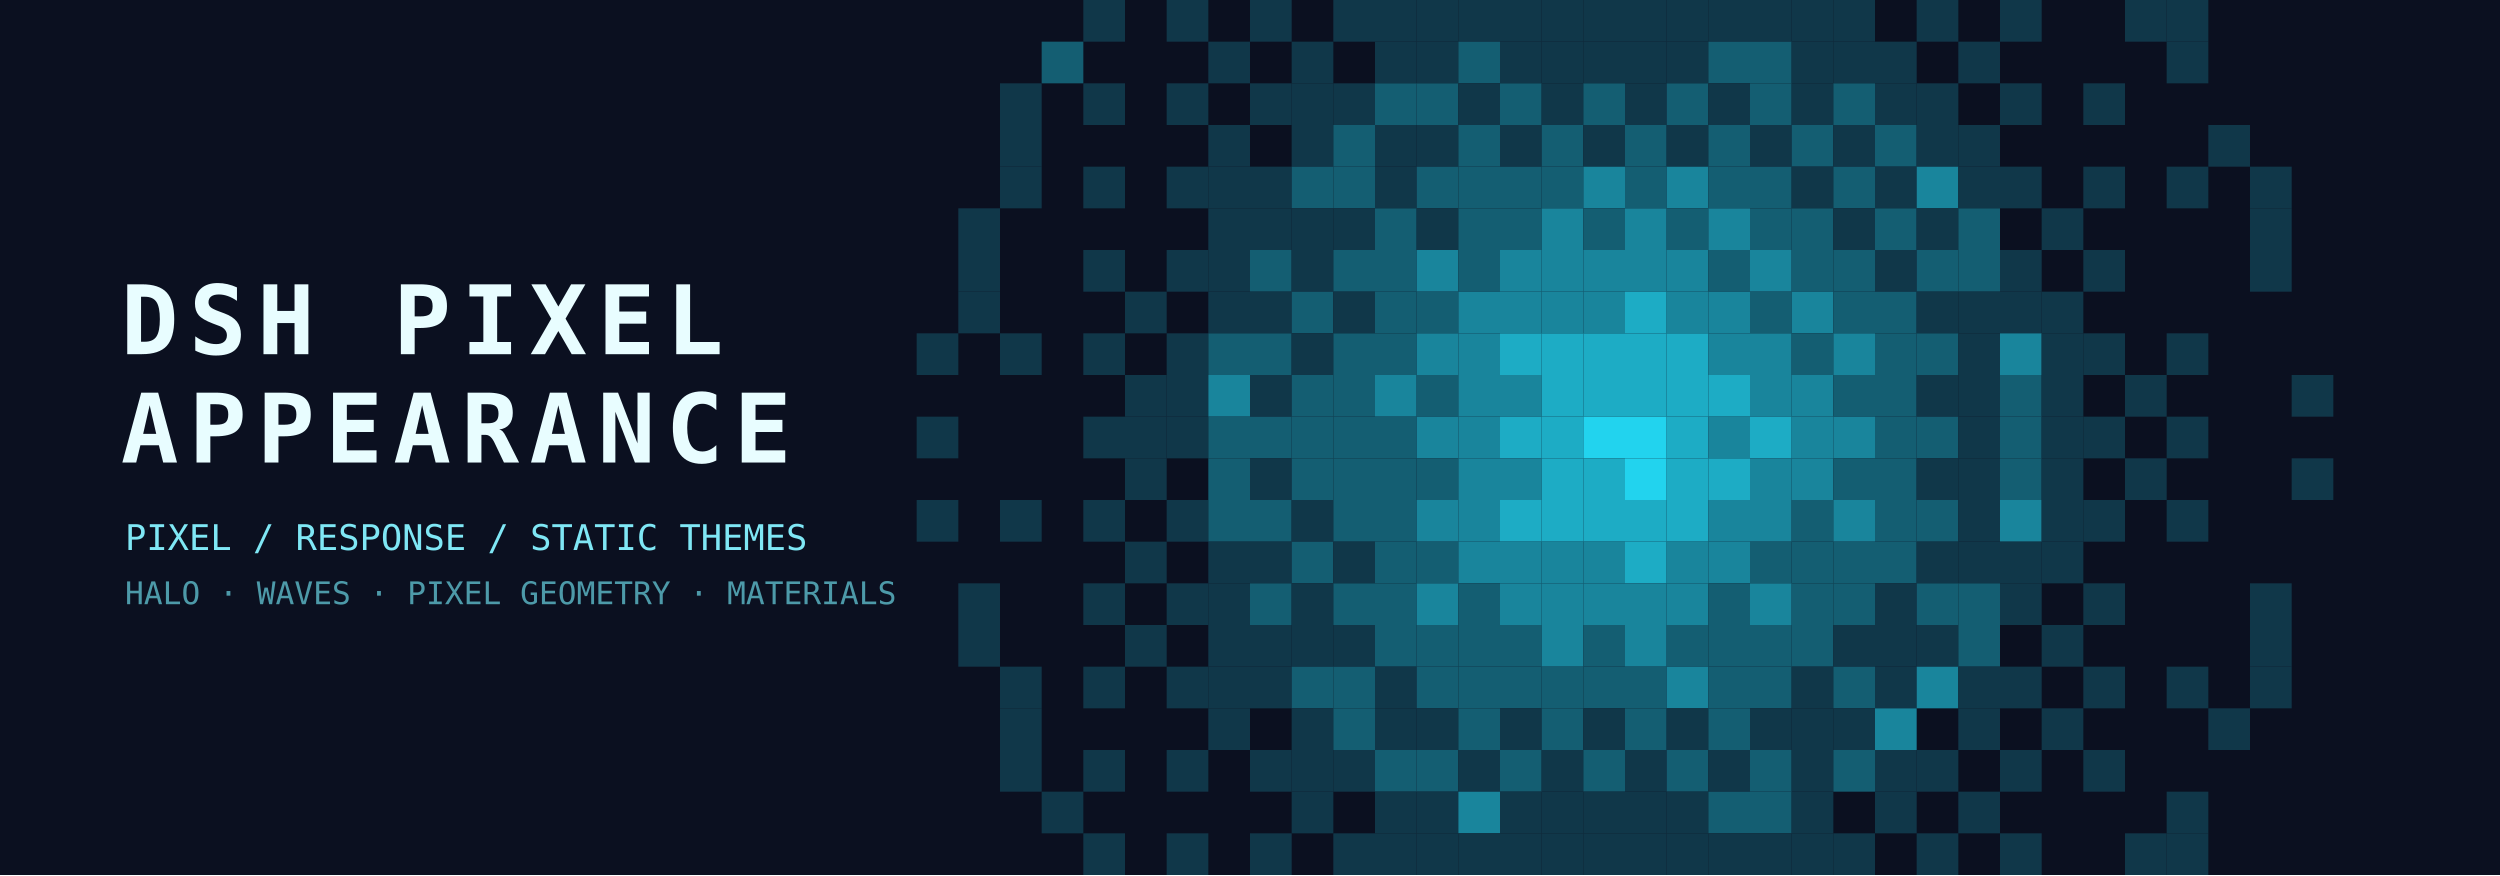
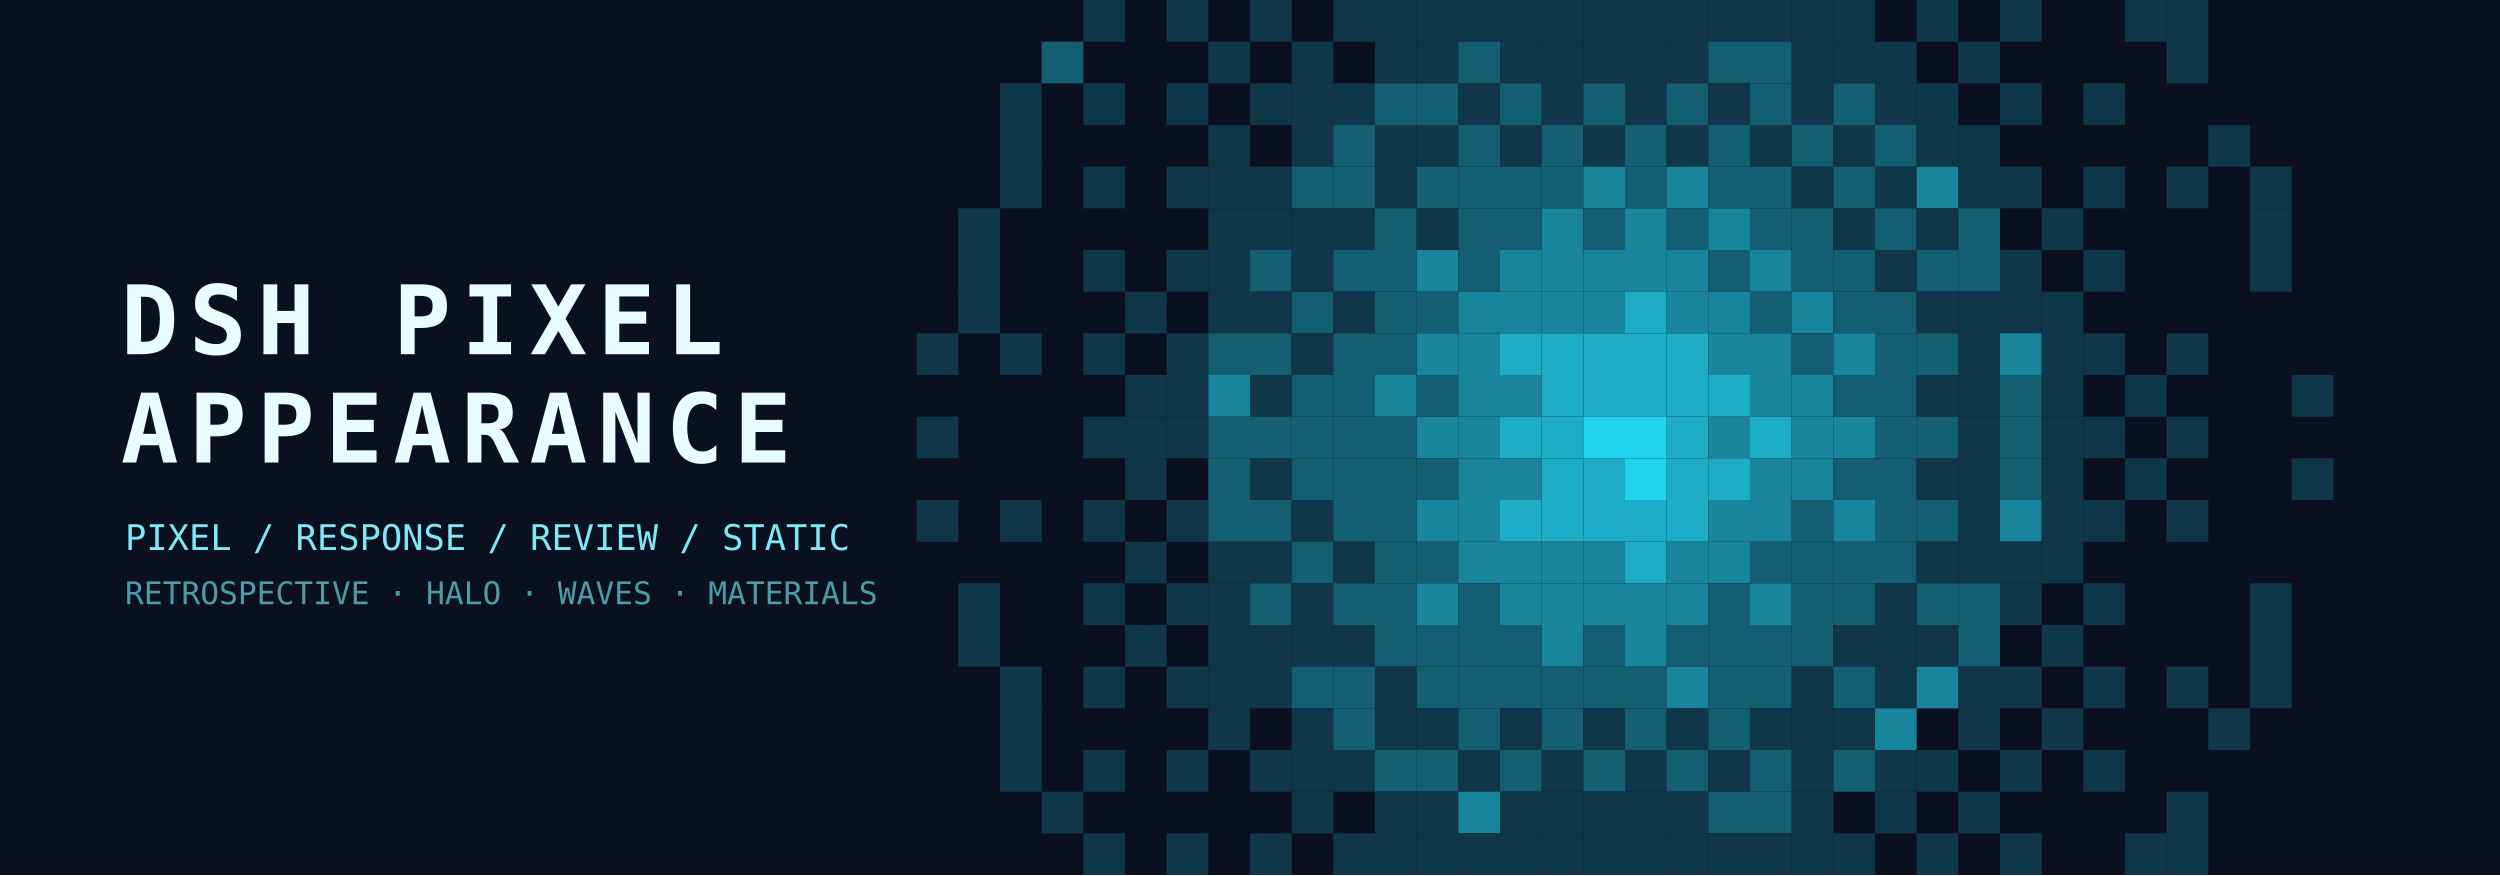
<svg xmlns="http://www.w3.org/2000/svg" width="1200" height="420" viewBox="0 0 1200 420" role="img" aria-label="DSH Pixel Appearance">
  <rect width="1200" height="420" fill="#0B1020" />
  <rect x="520" y="0" width="20" height="20" fill="rgb(16,55,73)" />
  <rect x="560" y="0" width="20" height="20" fill="rgb(16,55,73)" />
  <rect x="600" y="0" width="20" height="20" fill="rgb(16,55,73)" />
  <rect x="640" y="0" width="20" height="20" fill="rgb(16,55,73)" />
  <rect x="660" y="0" width="20" height="20" fill="rgb(16,55,73)" />
  <rect x="680" y="0" width="20" height="20" fill="rgb(16,55,73)" />
  <rect x="700" y="0" width="20" height="20" fill="rgb(16,55,73)" />
  <rect x="720" y="0" width="20" height="20" fill="rgb(16,55,73)" />
  <rect x="740" y="0" width="20" height="20" fill="rgb(16,55,73)" />
  <rect x="760" y="0" width="20" height="20" fill="rgb(16,55,73)" />
  <rect x="780" y="0" width="20" height="20" fill="rgb(16,55,73)" />
  <rect x="800" y="0" width="20" height="20" fill="rgb(16,55,73)" />
  <rect x="820" y="0" width="20" height="20" fill="rgb(16,55,73)" />
  <rect x="840" y="0" width="20" height="20" fill="rgb(16,55,73)" />
  <rect x="860" y="0" width="20" height="20" fill="rgb(16,55,73)" />
  <rect x="880" y="0" width="20" height="20" fill="rgb(16,55,73)" />
  <rect x="920" y="0" width="20" height="20" fill="rgb(16,55,73)" />
  <rect x="960" y="0" width="20" height="20" fill="rgb(16,55,73)" />
  <rect x="1020" y="0" width="20" height="20" fill="rgb(16,55,73)" />
  <rect x="1040" y="0" width="20" height="20" fill="rgb(16,55,73)" />
  <rect x="500" y="20" width="20" height="20" fill="rgb(20,94,114)" />
  <rect x="580" y="20" width="20" height="20" fill="rgb(16,55,73)" />
  <rect x="620" y="20" width="20" height="20" fill="rgb(16,55,73)" />
  <rect x="660" y="20" width="20" height="20" fill="rgb(16,55,73)" />
  <rect x="680" y="20" width="20" height="20" fill="rgb(16,55,73)" />
  <rect x="700" y="20" width="20" height="20" fill="rgb(20,94,114)" />
  <rect x="720" y="20" width="20" height="20" fill="rgb(16,55,73)" />
  <rect x="740" y="20" width="20" height="20" fill="rgb(16,55,73)" />
  <rect x="760" y="20" width="20" height="20" fill="rgb(16,55,73)" />
  <rect x="780" y="20" width="20" height="20" fill="rgb(16,55,73)" />
  <rect x="800" y="20" width="20" height="20" fill="rgb(16,55,73)" />
  <rect x="820" y="20" width="20" height="20" fill="rgb(20,94,114)" />
  <rect x="840" y="20" width="20" height="20" fill="rgb(20,94,114)" />
  <rect x="860" y="20" width="20" height="20" fill="rgb(16,55,73)" />
  <rect x="880" y="20" width="20" height="20" fill="rgb(16,55,73)" />
  <rect x="900" y="20" width="20" height="20" fill="rgb(16,55,73)" />
  <rect x="940" y="20" width="20" height="20" fill="rgb(16,55,73)" />
  <rect x="1040" y="20" width="20" height="20" fill="rgb(16,55,73)" />
  <rect x="480" y="40" width="20" height="20" fill="rgb(16,55,73)" />
  <rect x="520" y="40" width="20" height="20" fill="rgb(16,55,73)" />
  <rect x="560" y="40" width="20" height="20" fill="rgb(16,55,73)" />
  <rect x="600" y="40" width="20" height="20" fill="rgb(16,55,73)" />
  <rect x="620" y="40" width="20" height="20" fill="rgb(16,55,73)" />
  <rect x="640" y="40" width="20" height="20" fill="rgb(16,55,73)" />
  <rect x="660" y="40" width="20" height="20" fill="rgb(20,94,114)" />
  <rect x="680" y="40" width="20" height="20" fill="rgb(20,94,114)" />
  <rect x="700" y="40" width="20" height="20" fill="rgb(16,55,73)" />
  <rect x="720" y="40" width="20" height="20" fill="rgb(20,94,114)" />
  <rect x="740" y="40" width="20" height="20" fill="rgb(16,55,73)" />
  <rect x="760" y="40" width="20" height="20" fill="rgb(20,94,114)" />
  <rect x="780" y="40" width="20" height="20" fill="rgb(16,55,73)" />
  <rect x="800" y="40" width="20" height="20" fill="rgb(20,94,114)" />
  <rect x="820" y="40" width="20" height="20" fill="rgb(16,55,73)" />
  <rect x="840" y="40" width="20" height="20" fill="rgb(20,94,114)" />
  <rect x="860" y="40" width="20" height="20" fill="rgb(16,55,73)" />
  <rect x="880" y="40" width="20" height="20" fill="rgb(20,94,114)" />
  <rect x="900" y="40" width="20" height="20" fill="rgb(16,55,73)" />
  <rect x="920" y="40" width="20" height="20" fill="rgb(16,55,73)" />
  <rect x="960" y="40" width="20" height="20" fill="rgb(16,55,73)" />
  <rect x="1000" y="40" width="20" height="20" fill="rgb(16,55,73)" />
  <rect x="480" y="60" width="20" height="20" fill="rgb(16,55,73)" />
  <rect x="580" y="60" width="20" height="20" fill="rgb(16,55,73)" />
  <rect x="620" y="60" width="20" height="20" fill="rgb(16,55,73)" />
  <rect x="640" y="60" width="20" height="20" fill="rgb(20,94,114)" />
  <rect x="660" y="60" width="20" height="20" fill="rgb(16,55,73)" />
  <rect x="680" y="60" width="20" height="20" fill="rgb(16,55,73)" />
  <rect x="700" y="60" width="20" height="20" fill="rgb(20,94,114)" />
  <rect x="720" y="60" width="20" height="20" fill="rgb(16,55,73)" />
  <rect x="740" y="60" width="20" height="20" fill="rgb(20,94,114)" />
  <rect x="760" y="60" width="20" height="20" fill="rgb(16,55,73)" />
  <rect x="780" y="60" width="20" height="20" fill="rgb(20,94,114)" />
  <rect x="800" y="60" width="20" height="20" fill="rgb(16,55,73)" />
  <rect x="820" y="60" width="20" height="20" fill="rgb(20,94,114)" />
  <rect x="840" y="60" width="20" height="20" fill="rgb(16,55,73)" />
  <rect x="860" y="60" width="20" height="20" fill="rgb(20,94,114)" />
  <rect x="880" y="60" width="20" height="20" fill="rgb(16,55,73)" />
  <rect x="900" y="60" width="20" height="20" fill="rgb(20,94,114)" />
  <rect x="920" y="60" width="20" height="20" fill="rgb(16,55,73)" />
  <rect x="940" y="60" width="20" height="20" fill="rgb(16,55,73)" />
  <rect x="1060" y="60" width="20" height="20" fill="rgb(16,55,73)" />
  <rect x="480" y="80" width="20" height="20" fill="rgb(16,55,73)" />
  <rect x="520" y="80" width="20" height="20" fill="rgb(16,55,73)" />
  <rect x="560" y="80" width="20" height="20" fill="rgb(16,55,73)" />
  <rect x="580" y="80" width="20" height="20" fill="rgb(16,55,73)" />
  <rect x="600" y="80" width="20" height="20" fill="rgb(16,55,73)" />
  <rect x="620" y="80" width="20" height="20" fill="rgb(20,94,114)" />
  <rect x="640" y="80" width="20" height="20" fill="rgb(20,94,114)" />
  <rect x="660" y="80" width="20" height="20" fill="rgb(16,55,73)" />
  <rect x="680" y="80" width="20" height="20" fill="rgb(20,94,114)" />
  <rect x="700" y="80" width="20" height="20" fill="rgb(20,94,114)" />
  <rect x="720" y="80" width="20" height="20" fill="rgb(20,94,114)" />
  <rect x="740" y="80" width="20" height="20" fill="rgb(20,94,114)" />
  <rect x="760" y="80" width="20" height="20" fill="rgb(25,133,156)" />
  <rect x="780" y="80" width="20" height="20" fill="rgb(20,94,114)" />
  <rect x="800" y="80" width="20" height="20" fill="rgb(25,133,156)" />
  <rect x="820" y="80" width="20" height="20" fill="rgb(20,94,114)" />
  <rect x="840" y="80" width="20" height="20" fill="rgb(20,94,114)" />
  <rect x="860" y="80" width="20" height="20" fill="rgb(16,55,73)" />
  <rect x="880" y="80" width="20" height="20" fill="rgb(20,94,114)" />
  <rect x="900" y="80" width="20" height="20" fill="rgb(16,55,73)" />
  <rect x="920" y="80" width="20" height="20" fill="rgb(25,133,156)" />
  <rect x="940" y="80" width="20" height="20" fill="rgb(16,55,73)" />
  <rect x="960" y="80" width="20" height="20" fill="rgb(16,55,73)" />
  <rect x="1000" y="80" width="20" height="20" fill="rgb(16,55,73)" />
  <rect x="1040" y="80" width="20" height="20" fill="rgb(16,55,73)" />
  <rect x="1080" y="80" width="20" height="20" fill="rgb(16,55,73)" />
  <rect x="460" y="100" width="20" height="20" fill="rgb(16,55,73)" />
  <rect x="580" y="100" width="20" height="20" fill="rgb(16,55,73)" />
  <rect x="600" y="100" width="20" height="20" fill="rgb(16,55,73)" />
  <rect x="620" y="100" width="20" height="20" fill="rgb(16,55,73)" />
  <rect x="640" y="100" width="20" height="20" fill="rgb(16,55,73)" />
  <rect x="660" y="100" width="20" height="20" fill="rgb(20,94,114)" />
  <rect x="680" y="100" width="20" height="20" fill="rgb(16,55,73)" />
  <rect x="700" y="100" width="20" height="20" fill="rgb(20,94,114)" />
  <rect x="720" y="100" width="20" height="20" fill="rgb(20,94,114)" />
  <rect x="740" y="100" width="20" height="20" fill="rgb(25,133,156)" />
  <rect x="760" y="100" width="20" height="20" fill="rgb(20,94,114)" />
  <rect x="780" y="100" width="20" height="20" fill="rgb(25,133,156)" />
  <rect x="800" y="100" width="20" height="20" fill="rgb(20,94,114)" />
  <rect x="820" y="100" width="20" height="20" fill="rgb(25,133,156)" />
  <rect x="840" y="100" width="20" height="20" fill="rgb(20,94,114)" />
  <rect x="860" y="100" width="20" height="20" fill="rgb(20,94,114)" />
  <rect x="880" y="100" width="20" height="20" fill="rgb(16,55,73)" />
  <rect x="900" y="100" width="20" height="20" fill="rgb(20,94,114)" />
  <rect x="920" y="100" width="20" height="20" fill="rgb(16,55,73)" />
  <rect x="940" y="100" width="20" height="20" fill="rgb(20,94,114)" />
  <rect x="980" y="100" width="20" height="20" fill="rgb(16,55,73)" />
  <rect x="1080" y="100" width="20" height="20" fill="rgb(16,55,73)" />
  <rect x="460" y="120" width="20" height="20" fill="rgb(16,55,73)" />
  <rect x="520" y="120" width="20" height="20" fill="rgb(16,55,73)" />
  <rect x="560" y="120" width="20" height="20" fill="rgb(16,55,73)" />
  <rect x="580" y="120" width="20" height="20" fill="rgb(16,55,73)" />
  <rect x="600" y="120" width="20" height="20" fill="rgb(20,94,114)" />
  <rect x="620" y="120" width="20" height="20" fill="rgb(16,55,73)" />
  <rect x="640" y="120" width="20" height="20" fill="rgb(20,94,114)" />
  <rect x="660" y="120" width="20" height="20" fill="rgb(20,94,114)" />
  <rect x="680" y="120" width="20" height="20" fill="rgb(25,133,156)" />
  <rect x="700" y="120" width="20" height="20" fill="rgb(20,94,114)" />
  <rect x="720" y="120" width="20" height="20" fill="rgb(25,133,156)" />
  <rect x="740" y="120" width="20" height="20" fill="rgb(25,133,156)" />
  <rect x="760" y="120" width="20" height="20" fill="rgb(25,133,156)" />
  <rect x="780" y="120" width="20" height="20" fill="rgb(25,133,156)" />
  <rect x="800" y="120" width="20" height="20" fill="rgb(25,133,156)" />
  <rect x="820" y="120" width="20" height="20" fill="rgb(20,94,114)" />
  <rect x="840" y="120" width="20" height="20" fill="rgb(25,133,156)" />
  <rect x="860" y="120" width="20" height="20" fill="rgb(20,94,114)" />
  <rect x="880" y="120" width="20" height="20" fill="rgb(20,94,114)" />
  <rect x="900" y="120" width="20" height="20" fill="rgb(16,55,73)" />
  <rect x="920" y="120" width="20" height="20" fill="rgb(20,94,114)" />
  <rect x="940" y="120" width="20" height="20" fill="rgb(20,94,114)" />
  <rect x="960" y="120" width="20" height="20" fill="rgb(16,55,73)" />
  <rect x="1000" y="120" width="20" height="20" fill="rgb(16,55,73)" />
  <rect x="1080" y="120" width="20" height="20" fill="rgb(16,55,73)" />
  <rect x="460" y="140" width="20" height="20" fill="rgb(16,55,73)" />
  <rect x="540" y="140" width="20" height="20" fill="rgb(16,55,73)" />
  <rect x="580" y="140" width="20" height="20" fill="rgb(16,55,73)" />
  <rect x="600" y="140" width="20" height="20" fill="rgb(16,55,73)" />
  <rect x="620" y="140" width="20" height="20" fill="rgb(20,94,114)" />
  <rect x="640" y="140" width="20" height="20" fill="rgb(16,55,73)" />
  <rect x="660" y="140" width="20" height="20" fill="rgb(20,94,114)" />
  <rect x="680" y="140" width="20" height="20" fill="rgb(20,94,114)" />
  <rect x="700" y="140" width="20" height="20" fill="rgb(25,133,156)" />
  <rect x="720" y="140" width="20" height="20" fill="rgb(25,133,156)" />
  <rect x="740" y="140" width="20" height="20" fill="rgb(25,133,156)" />
  <rect x="760" y="140" width="20" height="20" fill="rgb(25,133,156)" />
  <rect x="780" y="140" width="20" height="20" fill="rgb(29,172,197)" />
  <rect x="800" y="140" width="20" height="20" fill="rgb(25,133,156)" />
  <rect x="820" y="140" width="20" height="20" fill="rgb(25,133,156)" />
  <rect x="840" y="140" width="20" height="20" fill="rgb(20,94,114)" />
  <rect x="860" y="140" width="20" height="20" fill="rgb(25,133,156)" />
  <rect x="880" y="140" width="20" height="20" fill="rgb(20,94,114)" />
  <rect x="900" y="140" width="20" height="20" fill="rgb(20,94,114)" />
  <rect x="920" y="140" width="20" height="20" fill="rgb(16,55,73)" />
  <rect x="940" y="140" width="20" height="20" fill="rgb(16,55,73)" />
  <rect x="960" y="140" width="20" height="20" fill="rgb(16,55,73)" />
  <rect x="980" y="140" width="20" height="20" fill="rgb(16,55,73)" />
  <rect x="440" y="160" width="20" height="20" fill="rgb(16,55,73)" />
  <rect x="480" y="160" width="20" height="20" fill="rgb(16,55,73)" />
  <rect x="520" y="160" width="20" height="20" fill="rgb(16,55,73)" />
  <rect x="560" y="160" width="20" height="20" fill="rgb(16,55,73)" />
  <rect x="580" y="160" width="20" height="20" fill="rgb(20,94,114)" />
  <rect x="600" y="160" width="20" height="20" fill="rgb(20,94,114)" />
  <rect x="620" y="160" width="20" height="20" fill="rgb(16,55,73)" />
  <rect x="640" y="160" width="20" height="20" fill="rgb(20,94,114)" />
  <rect x="660" y="160" width="20" height="20" fill="rgb(20,94,114)" />
  <rect x="680" y="160" width="20" height="20" fill="rgb(25,133,156)" />
  <rect x="700" y="160" width="20" height="20" fill="rgb(25,133,156)" />
  <rect x="720" y="160" width="20" height="20" fill="rgb(29,172,197)" />
  <rect x="740" y="160" width="20" height="20" fill="rgb(29,172,197)" />
  <rect x="760" y="160" width="20" height="20" fill="rgb(29,172,197)" />
  <rect x="780" y="160" width="20" height="20" fill="rgb(29,172,197)" />
  <rect x="800" y="160" width="20" height="20" fill="rgb(29,172,197)" />
  <rect x="820" y="160" width="20" height="20" fill="rgb(25,133,156)" />
  <rect x="840" y="160" width="20" height="20" fill="rgb(25,133,156)" />
  <rect x="860" y="160" width="20" height="20" fill="rgb(20,94,114)" />
  <rect x="880" y="160" width="20" height="20" fill="rgb(25,133,156)" />
  <rect x="900" y="160" width="20" height="20" fill="rgb(20,94,114)" />
  <rect x="920" y="160" width="20" height="20" fill="rgb(20,94,114)" />
  <rect x="940" y="160" width="20" height="20" fill="rgb(16,55,73)" />
  <rect x="960" y="160" width="20" height="20" fill="rgb(25,133,156)" />
  <rect x="980" y="160" width="20" height="20" fill="rgb(16,55,73)" />
  <rect x="1000" y="160" width="20" height="20" fill="rgb(16,55,73)" />
  <rect x="1040" y="160" width="20" height="20" fill="rgb(16,55,73)" />
  <rect x="540" y="180" width="20" height="20" fill="rgb(16,55,73)" />
  <rect x="560" y="180" width="20" height="20" fill="rgb(16,55,73)" />
  <rect x="580" y="180" width="20" height="20" fill="rgb(25,133,156)" />
  <rect x="600" y="180" width="20" height="20" fill="rgb(16,55,73)" />
  <rect x="620" y="180" width="20" height="20" fill="rgb(20,94,114)" />
  <rect x="640" y="180" width="20" height="20" fill="rgb(20,94,114)" />
  <rect x="660" y="180" width="20" height="20" fill="rgb(25,133,156)" />
  <rect x="680" y="180" width="20" height="20" fill="rgb(20,94,114)" />
  <rect x="700" y="180" width="20" height="20" fill="rgb(25,133,156)" />
  <rect x="720" y="180" width="20" height="20" fill="rgb(25,133,156)" />
  <rect x="740" y="180" width="20" height="20" fill="rgb(29,172,197)" />
  <rect x="760" y="180" width="20" height="20" fill="rgb(29,172,197)" />
  <rect x="780" y="180" width="20" height="20" fill="rgb(29,172,197)" />
  <rect x="800" y="180" width="20" height="20" fill="rgb(29,172,197)" />
  <rect x="820" y="180" width="20" height="20" fill="rgb(29,172,197)" />
  <rect x="840" y="180" width="20" height="20" fill="rgb(25,133,156)" />
  <rect x="860" y="180" width="20" height="20" fill="rgb(25,133,156)" />
  <rect x="880" y="180" width="20" height="20" fill="rgb(20,94,114)" />
  <rect x="900" y="180" width="20" height="20" fill="rgb(20,94,114)" />
  <rect x="920" y="180" width="20" height="20" fill="rgb(16,55,73)" />
  <rect x="940" y="180" width="20" height="20" fill="rgb(16,55,73)" />
  <rect x="960" y="180" width="20" height="20" fill="rgb(20,94,114)" />
  <rect x="980" y="180" width="20" height="20" fill="rgb(16,55,73)" />
  <rect x="1020" y="180" width="20" height="20" fill="rgb(16,55,73)" />
  <rect x="1100" y="180" width="20" height="20" fill="rgb(16,55,73)" />
  <rect x="440" y="200" width="20" height="20" fill="rgb(16,55,73)" />
  <rect x="520" y="200" width="20" height="20" fill="rgb(16,55,73)" />
  <rect x="540" y="200" width="20" height="20" fill="rgb(16,55,73)" />
  <rect x="560" y="200" width="20" height="20" fill="rgb(16,55,73)" />
  <rect x="580" y="200" width="20" height="20" fill="rgb(20,94,114)" />
  <rect x="600" y="200" width="20" height="20" fill="rgb(20,94,114)" />
  <rect x="620" y="200" width="20" height="20" fill="rgb(20,94,114)" />
  <rect x="640" y="200" width="20" height="20" fill="rgb(20,94,114)" />
  <rect x="660" y="200" width="20" height="20" fill="rgb(20,94,114)" />
  <rect x="680" y="200" width="20" height="20" fill="rgb(25,133,156)" />
  <rect x="700" y="200" width="20" height="20" fill="rgb(25,133,156)" />
  <rect x="720" y="200" width="20" height="20" fill="rgb(29,172,197)" />
  <rect x="740" y="200" width="20" height="20" fill="rgb(29,172,197)" />
  <rect x="760" y="200" width="20" height="20" fill="rgb(34,211,238)" />
  <rect x="780" y="200" width="20" height="20" fill="rgb(34,211,238)" />
  <rect x="800" y="200" width="20" height="20" fill="rgb(29,172,197)" />
  <rect x="820" y="200" width="20" height="20" fill="rgb(25,133,156)" />
  <rect x="840" y="200" width="20" height="20" fill="rgb(29,172,197)" />
  <rect x="860" y="200" width="20" height="20" fill="rgb(25,133,156)" />
  <rect x="880" y="200" width="20" height="20" fill="rgb(25,133,156)" />
  <rect x="900" y="200" width="20" height="20" fill="rgb(20,94,114)" />
  <rect x="920" y="200" width="20" height="20" fill="rgb(20,94,114)" />
  <rect x="940" y="200" width="20" height="20" fill="rgb(16,55,73)" />
  <rect x="960" y="200" width="20" height="20" fill="rgb(20,94,114)" />
  <rect x="980" y="200" width="20" height="20" fill="rgb(16,55,73)" />
  <rect x="1000" y="200" width="20" height="20" fill="rgb(16,55,73)" />
  <rect x="1040" y="200" width="20" height="20" fill="rgb(16,55,73)" />
  <rect x="540" y="220" width="20" height="20" fill="rgb(16,55,73)" />
  <rect x="580" y="220" width="20" height="20" fill="rgb(20,94,114)" />
  <rect x="600" y="220" width="20" height="20" fill="rgb(16,55,73)" />
  <rect x="620" y="220" width="20" height="20" fill="rgb(20,94,114)" />
  <rect x="640" y="220" width="20" height="20" fill="rgb(20,94,114)" />
  <rect x="660" y="220" width="20" height="20" fill="rgb(20,94,114)" />
  <rect x="680" y="220" width="20" height="20" fill="rgb(20,94,114)" />
  <rect x="700" y="220" width="20" height="20" fill="rgb(25,133,156)" />
  <rect x="720" y="220" width="20" height="20" fill="rgb(25,133,156)" />
  <rect x="740" y="220" width="20" height="20" fill="rgb(29,172,197)" />
  <rect x="760" y="220" width="20" height="20" fill="rgb(29,172,197)" />
  <rect x="780" y="220" width="20" height="20" fill="rgb(34,211,238)" />
  <rect x="800" y="220" width="20" height="20" fill="rgb(29,172,197)" />
  <rect x="820" y="220" width="20" height="20" fill="rgb(29,172,197)" />
  <rect x="840" y="220" width="20" height="20" fill="rgb(25,133,156)" />
  <rect x="860" y="220" width="20" height="20" fill="rgb(25,133,156)" />
  <rect x="880" y="220" width="20" height="20" fill="rgb(20,94,114)" />
  <rect x="900" y="220" width="20" height="20" fill="rgb(20,94,114)" />
  <rect x="920" y="220" width="20" height="20" fill="rgb(16,55,73)" />
  <rect x="940" y="220" width="20" height="20" fill="rgb(16,55,73)" />
  <rect x="960" y="220" width="20" height="20" fill="rgb(20,94,114)" />
  <rect x="980" y="220" width="20" height="20" fill="rgb(16,55,73)" />
  <rect x="1020" y="220" width="20" height="20" fill="rgb(16,55,73)" />
  <rect x="1100" y="220" width="20" height="20" fill="rgb(16,55,73)" />
  <rect x="440" y="240" width="20" height="20" fill="rgb(16,55,73)" />
  <rect x="480" y="240" width="20" height="20" fill="rgb(16,55,73)" />
  <rect x="520" y="240" width="20" height="20" fill="rgb(16,55,73)" />
  <rect x="560" y="240" width="20" height="20" fill="rgb(16,55,73)" />
  <rect x="580" y="240" width="20" height="20" fill="rgb(20,94,114)" />
  <rect x="600" y="240" width="20" height="20" fill="rgb(20,94,114)" />
  <rect x="620" y="240" width="20" height="20" fill="rgb(16,55,73)" />
  <rect x="640" y="240" width="20" height="20" fill="rgb(20,94,114)" />
  <rect x="660" y="240" width="20" height="20" fill="rgb(20,94,114)" />
  <rect x="680" y="240" width="20" height="20" fill="rgb(25,133,156)" />
  <rect x="700" y="240" width="20" height="20" fill="rgb(25,133,156)" />
  <rect x="720" y="240" width="20" height="20" fill="rgb(29,172,197)" />
  <rect x="740" y="240" width="20" height="20" fill="rgb(29,172,197)" />
  <rect x="760" y="240" width="20" height="20" fill="rgb(29,172,197)" />
  <rect x="780" y="240" width="20" height="20" fill="rgb(29,172,197)" />
  <rect x="800" y="240" width="20" height="20" fill="rgb(29,172,197)" />
  <rect x="820" y="240" width="20" height="20" fill="rgb(25,133,156)" />
  <rect x="840" y="240" width="20" height="20" fill="rgb(25,133,156)" />
  <rect x="860" y="240" width="20" height="20" fill="rgb(20,94,114)" />
  <rect x="880" y="240" width="20" height="20" fill="rgb(25,133,156)" />
  <rect x="900" y="240" width="20" height="20" fill="rgb(20,94,114)" />
  <rect x="920" y="240" width="20" height="20" fill="rgb(20,94,114)" />
  <rect x="940" y="240" width="20" height="20" fill="rgb(16,55,73)" />
  <rect x="960" y="240" width="20" height="20" fill="rgb(25,133,156)" />
  <rect x="980" y="240" width="20" height="20" fill="rgb(16,55,73)" />
  <rect x="1000" y="240" width="20" height="20" fill="rgb(16,55,73)" />
  <rect x="1040" y="240" width="20" height="20" fill="rgb(16,55,73)" />
  <rect x="540" y="260" width="20" height="20" fill="rgb(16,55,73)" />
  <rect x="580" y="260" width="20" height="20" fill="rgb(16,55,73)" />
  <rect x="600" y="260" width="20" height="20" fill="rgb(16,55,73)" />
  <rect x="620" y="260" width="20" height="20" fill="rgb(20,94,114)" />
  <rect x="640" y="260" width="20" height="20" fill="rgb(16,55,73)" />
  <rect x="660" y="260" width="20" height="20" fill="rgb(20,94,114)" />
  <rect x="680" y="260" width="20" height="20" fill="rgb(20,94,114)" />
  <rect x="700" y="260" width="20" height="20" fill="rgb(25,133,156)" />
  <rect x="720" y="260" width="20" height="20" fill="rgb(25,133,156)" />
  <rect x="740" y="260" width="20" height="20" fill="rgb(25,133,156)" />
  <rect x="760" y="260" width="20" height="20" fill="rgb(25,133,156)" />
  <rect x="780" y="260" width="20" height="20" fill="rgb(29,172,197)" />
  <rect x="800" y="260" width="20" height="20" fill="rgb(25,133,156)" />
  <rect x="820" y="260" width="20" height="20" fill="rgb(25,133,156)" />
  <rect x="840" y="260" width="20" height="20" fill="rgb(20,94,114)" />
  <rect x="860" y="260" width="20" height="20" fill="rgb(20,94,114)" />
  <rect x="880" y="260" width="20" height="20" fill="rgb(20,94,114)" />
  <rect x="900" y="260" width="20" height="20" fill="rgb(20,94,114)" />
  <rect x="920" y="260" width="20" height="20" fill="rgb(16,55,73)" />
  <rect x="940" y="260" width="20" height="20" fill="rgb(16,55,73)" />
  <rect x="960" y="260" width="20" height="20" fill="rgb(16,55,73)" />
  <rect x="980" y="260" width="20" height="20" fill="rgb(16,55,73)" />
  <rect x="460" y="280" width="20" height="20" fill="rgb(16,55,73)" />
  <rect x="520" y="280" width="20" height="20" fill="rgb(16,55,73)" />
  <rect x="560" y="280" width="20" height="20" fill="rgb(16,55,73)" />
  <rect x="580" y="280" width="20" height="20" fill="rgb(16,55,73)" />
  <rect x="600" y="280" width="20" height="20" fill="rgb(20,94,114)" />
  <rect x="620" y="280" width="20" height="20" fill="rgb(16,55,73)" />
  <rect x="640" y="280" width="20" height="20" fill="rgb(20,94,114)" />
  <rect x="660" y="280" width="20" height="20" fill="rgb(20,94,114)" />
  <rect x="680" y="280" width="20" height="20" fill="rgb(25,133,156)" />
  <rect x="700" y="280" width="20" height="20" fill="rgb(20,94,114)" />
  <rect x="720" y="280" width="20" height="20" fill="rgb(25,133,156)" />
  <rect x="740" y="280" width="20" height="20" fill="rgb(25,133,156)" />
  <rect x="760" y="280" width="20" height="20" fill="rgb(25,133,156)" />
  <rect x="780" y="280" width="20" height="20" fill="rgb(25,133,156)" />
  <rect x="800" y="280" width="20" height="20" fill="rgb(25,133,156)" />
  <rect x="820" y="280" width="20" height="20" fill="rgb(20,94,114)" />
  <rect x="840" y="280" width="20" height="20" fill="rgb(25,133,156)" />
  <rect x="860" y="280" width="20" height="20" fill="rgb(20,94,114)" />
  <rect x="880" y="280" width="20" height="20" fill="rgb(20,94,114)" />
  <rect x="900" y="280" width="20" height="20" fill="rgb(16,55,73)" />
  <rect x="920" y="280" width="20" height="20" fill="rgb(20,94,114)" />
  <rect x="940" y="280" width="20" height="20" fill="rgb(20,94,114)" />
  <rect x="960" y="280" width="20" height="20" fill="rgb(16,55,73)" />
  <rect x="1000" y="280" width="20" height="20" fill="rgb(16,55,73)" />
  <rect x="1080" y="280" width="20" height="20" fill="rgb(16,55,73)" />
  <rect x="460" y="300" width="20" height="20" fill="rgb(16,55,73)" />
  <rect x="540" y="300" width="20" height="20" fill="rgb(16,55,73)" />
  <rect x="580" y="300" width="20" height="20" fill="rgb(16,55,73)" />
  <rect x="600" y="300" width="20" height="20" fill="rgb(16,55,73)" />
  <rect x="620" y="300" width="20" height="20" fill="rgb(16,55,73)" />
  <rect x="640" y="300" width="20" height="20" fill="rgb(16,55,73)" />
  <rect x="660" y="300" width="20" height="20" fill="rgb(20,94,114)" />
  <rect x="680" y="300" width="20" height="20" fill="rgb(20,94,114)" />
  <rect x="700" y="300" width="20" height="20" fill="rgb(20,94,114)" />
  <rect x="720" y="300" width="20" height="20" fill="rgb(20,94,114)" />
  <rect x="740" y="300" width="20" height="20" fill="rgb(25,133,156)" />
  <rect x="760" y="300" width="20" height="20" fill="rgb(20,94,114)" />
  <rect x="780" y="300" width="20" height="20" fill="rgb(25,133,156)" />
  <rect x="800" y="300" width="20" height="20" fill="rgb(20,94,114)" />
  <rect x="820" y="300" width="20" height="20" fill="rgb(20,94,114)" />
  <rect x="840" y="300" width="20" height="20" fill="rgb(20,94,114)" />
  <rect x="860" y="300" width="20" height="20" fill="rgb(20,94,114)" />
  <rect x="880" y="300" width="20" height="20" fill="rgb(16,55,73)" />
  <rect x="900" y="300" width="20" height="20" fill="rgb(16,55,73)" />
  <rect x="920" y="300" width="20" height="20" fill="rgb(16,55,73)" />
  <rect x="940" y="300" width="20" height="20" fill="rgb(20,94,114)" />
  <rect x="980" y="300" width="20" height="20" fill="rgb(16,55,73)" />
  <rect x="1080" y="300" width="20" height="20" fill="rgb(16,55,73)" />
  <rect x="480" y="320" width="20" height="20" fill="rgb(16,55,73)" />
  <rect x="520" y="320" width="20" height="20" fill="rgb(16,55,73)" />
  <rect x="560" y="320" width="20" height="20" fill="rgb(16,55,73)" />
  <rect x="580" y="320" width="20" height="20" fill="rgb(16,55,73)" />
  <rect x="600" y="320" width="20" height="20" fill="rgb(16,55,73)" />
  <rect x="620" y="320" width="20" height="20" fill="rgb(20,94,114)" />
  <rect x="640" y="320" width="20" height="20" fill="rgb(20,94,114)" />
  <rect x="660" y="320" width="20" height="20" fill="rgb(16,55,73)" />
  <rect x="680" y="320" width="20" height="20" fill="rgb(20,94,114)" />
  <rect x="700" y="320" width="20" height="20" fill="rgb(20,94,114)" />
  <rect x="720" y="320" width="20" height="20" fill="rgb(20,94,114)" />
  <rect x="740" y="320" width="20" height="20" fill="rgb(20,94,114)" />
  <rect x="760" y="320" width="20" height="20" fill="rgb(20,94,114)" />
  <rect x="780" y="320" width="20" height="20" fill="rgb(20,94,114)" />
  <rect x="800" y="320" width="20" height="20" fill="rgb(25,133,156)" />
  <rect x="820" y="320" width="20" height="20" fill="rgb(20,94,114)" />
  <rect x="840" y="320" width="20" height="20" fill="rgb(20,94,114)" />
  <rect x="860" y="320" width="20" height="20" fill="rgb(16,55,73)" />
  <rect x="880" y="320" width="20" height="20" fill="rgb(20,94,114)" />
  <rect x="900" y="320" width="20" height="20" fill="rgb(16,55,73)" />
  <rect x="920" y="320" width="20" height="20" fill="rgb(25,133,156)" />
  <rect x="940" y="320" width="20" height="20" fill="rgb(16,55,73)" />
  <rect x="960" y="320" width="20" height="20" fill="rgb(16,55,73)" />
  <rect x="1000" y="320" width="20" height="20" fill="rgb(16,55,73)" />
  <rect x="1040" y="320" width="20" height="20" fill="rgb(16,55,73)" />
  <rect x="1080" y="320" width="20" height="20" fill="rgb(16,55,73)" />
  <rect x="480" y="340" width="20" height="20" fill="rgb(16,55,73)" />
  <rect x="580" y="340" width="20" height="20" fill="rgb(16,55,73)" />
  <rect x="620" y="340" width="20" height="20" fill="rgb(16,55,73)" />
  <rect x="640" y="340" width="20" height="20" fill="rgb(20,94,114)" />
  <rect x="660" y="340" width="20" height="20" fill="rgb(16,55,73)" />
  <rect x="680" y="340" width="20" height="20" fill="rgb(16,55,73)" />
  <rect x="700" y="340" width="20" height="20" fill="rgb(20,94,114)" />
  <rect x="720" y="340" width="20" height="20" fill="rgb(16,55,73)" />
  <rect x="740" y="340" width="20" height="20" fill="rgb(20,94,114)" />
  <rect x="760" y="340" width="20" height="20" fill="rgb(16,55,73)" />
  <rect x="780" y="340" width="20" height="20" fill="rgb(20,94,114)" />
  <rect x="800" y="340" width="20" height="20" fill="rgb(16,55,73)" />
  <rect x="820" y="340" width="20" height="20" fill="rgb(20,94,114)" />
  <rect x="840" y="340" width="20" height="20" fill="rgb(16,55,73)" />
  <rect x="860" y="340" width="20" height="20" fill="rgb(16,55,73)" />
  <rect x="880" y="340" width="20" height="20" fill="rgb(16,55,73)" />
  <rect x="900" y="340" width="20" height="20" fill="rgb(25,133,156)" />
  <rect x="940" y="340" width="20" height="20" fill="rgb(16,55,73)" />
  <rect x="980" y="340" width="20" height="20" fill="rgb(16,55,73)" />
  <rect x="1060" y="340" width="20" height="20" fill="rgb(16,55,73)" />
  <rect x="480" y="360" width="20" height="20" fill="rgb(16,55,73)" />
  <rect x="520" y="360" width="20" height="20" fill="rgb(16,55,73)" />
  <rect x="560" y="360" width="20" height="20" fill="rgb(16,55,73)" />
  <rect x="600" y="360" width="20" height="20" fill="rgb(16,55,73)" />
  <rect x="620" y="360" width="20" height="20" fill="rgb(16,55,73)" />
  <rect x="640" y="360" width="20" height="20" fill="rgb(16,55,73)" />
  <rect x="660" y="360" width="20" height="20" fill="rgb(20,94,114)" />
  <rect x="680" y="360" width="20" height="20" fill="rgb(20,94,114)" />
  <rect x="700" y="360" width="20" height="20" fill="rgb(16,55,73)" />
  <rect x="720" y="360" width="20" height="20" fill="rgb(20,94,114)" />
  <rect x="740" y="360" width="20" height="20" fill="rgb(16,55,73)" />
  <rect x="760" y="360" width="20" height="20" fill="rgb(20,94,114)" />
  <rect x="780" y="360" width="20" height="20" fill="rgb(16,55,73)" />
  <rect x="800" y="360" width="20" height="20" fill="rgb(20,94,114)" />
  <rect x="820" y="360" width="20" height="20" fill="rgb(16,55,73)" />
  <rect x="840" y="360" width="20" height="20" fill="rgb(20,94,114)" />
  <rect x="860" y="360" width="20" height="20" fill="rgb(16,55,73)" />
  <rect x="880" y="360" width="20" height="20" fill="rgb(20,94,114)" />
  <rect x="900" y="360" width="20" height="20" fill="rgb(16,55,73)" />
  <rect x="920" y="360" width="20" height="20" fill="rgb(16,55,73)" />
  <rect x="960" y="360" width="20" height="20" fill="rgb(16,55,73)" />
  <rect x="1000" y="360" width="20" height="20" fill="rgb(16,55,73)" />
  <rect x="500" y="380" width="20" height="20" fill="rgb(16,55,73)" />
  <rect x="620" y="380" width="20" height="20" fill="rgb(16,55,73)" />
  <rect x="660" y="380" width="20" height="20" fill="rgb(16,55,73)" />
  <rect x="680" y="380" width="20" height="20" fill="rgb(16,55,73)" />
  <rect x="700" y="380" width="20" height="20" fill="rgb(25,133,156)" />
  <rect x="720" y="380" width="20" height="20" fill="rgb(16,55,73)" />
  <rect x="740" y="380" width="20" height="20" fill="rgb(16,55,73)" />
  <rect x="760" y="380" width="20" height="20" fill="rgb(16,55,73)" />
  <rect x="780" y="380" width="20" height="20" fill="rgb(16,55,73)" />
  <rect x="800" y="380" width="20" height="20" fill="rgb(16,55,73)" />
  <rect x="820" y="380" width="20" height="20" fill="rgb(20,94,114)" />
  <rect x="840" y="380" width="20" height="20" fill="rgb(20,94,114)" />
  <rect x="860" y="380" width="20" height="20" fill="rgb(16,55,73)" />
  <rect x="900" y="380" width="20" height="20" fill="rgb(16,55,73)" />
  <rect x="940" y="380" width="20" height="20" fill="rgb(16,55,73)" />
  <rect x="1040" y="380" width="20" height="20" fill="rgb(16,55,73)" />
  <rect x="520" y="400" width="20" height="20" fill="rgb(16,55,73)" />
  <rect x="560" y="400" width="20" height="20" fill="rgb(16,55,73)" />
  <rect x="600" y="400" width="20" height="20" fill="rgb(16,55,73)" />
  <rect x="640" y="400" width="20" height="20" fill="rgb(16,55,73)" />
  <rect x="660" y="400" width="20" height="20" fill="rgb(16,55,73)" />
  <rect x="680" y="400" width="20" height="20" fill="rgb(16,55,73)" />
  <rect x="700" y="400" width="20" height="20" fill="rgb(16,55,73)" />
  <rect x="720" y="400" width="20" height="20" fill="rgb(16,55,73)" />
  <rect x="740" y="400" width="20" height="20" fill="rgb(16,55,73)" />
  <rect x="760" y="400" width="20" height="20" fill="rgb(16,55,73)" />
  <rect x="780" y="400" width="20" height="20" fill="rgb(16,55,73)" />
  <rect x="800" y="400" width="20" height="20" fill="rgb(16,55,73)" />
  <rect x="820" y="400" width="20" height="20" fill="rgb(16,55,73)" />
  <rect x="840" y="400" width="20" height="20" fill="rgb(16,55,73)" />
  <rect x="860" y="400" width="20" height="20" fill="rgb(16,55,73)" />
  <rect x="880" y="400" width="20" height="20" fill="rgb(16,55,73)" />
  <rect x="920" y="400" width="20" height="20" fill="rgb(16,55,73)" />
  <rect x="960" y="400" width="20" height="20" fill="rgb(16,55,73)" />
  <rect x="1020" y="400" width="20" height="20" fill="rgb(16,55,73)" />
  <rect x="1040" y="400" width="20" height="20" fill="rgb(16,55,73)" />
  <g font-family="ui-monospace, SFMono-Regular, Menlo, Consolas, monospace" fill="#E8FDFF">
    <text x="58" y="170" font-size="46" font-weight="700" letter-spacing="5">DSH PIXEL</text>
    <text x="58" y="222" font-size="46" font-weight="700" letter-spacing="5">APPEARANCE</text>
-     <text x="60" y="264" font-size="17" fill="#7FE7F5">PIXEL / RESPONSE / STATIC THEMES</text>
-     <text x="60" y="290" font-size="15" fill="#4D9AA9">HALO · WAVES · PIXEL GEOMETRY · MATERIALS</text>
+     <text x="60" y="264" font-size="17" fill="#7FE7F5">PIXEL / RESPONSE / REVIEW / STATIC</text>
+     <text x="60" y="290" font-size="15" fill="#4D9AA9">RETROSPECTIVE · HALO · WAVES · MATERIALS</text>
  </g>
</svg>
